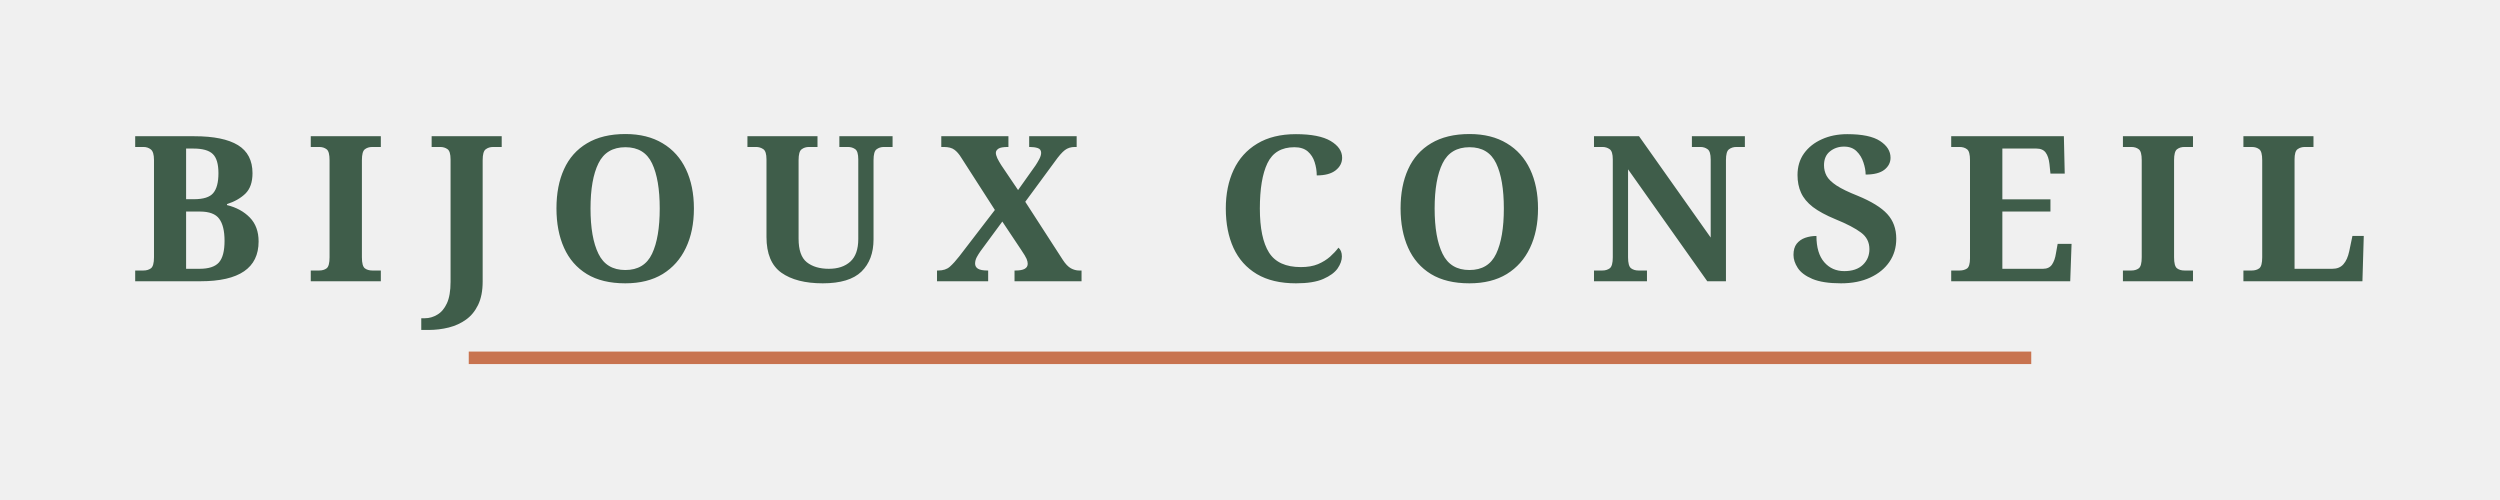
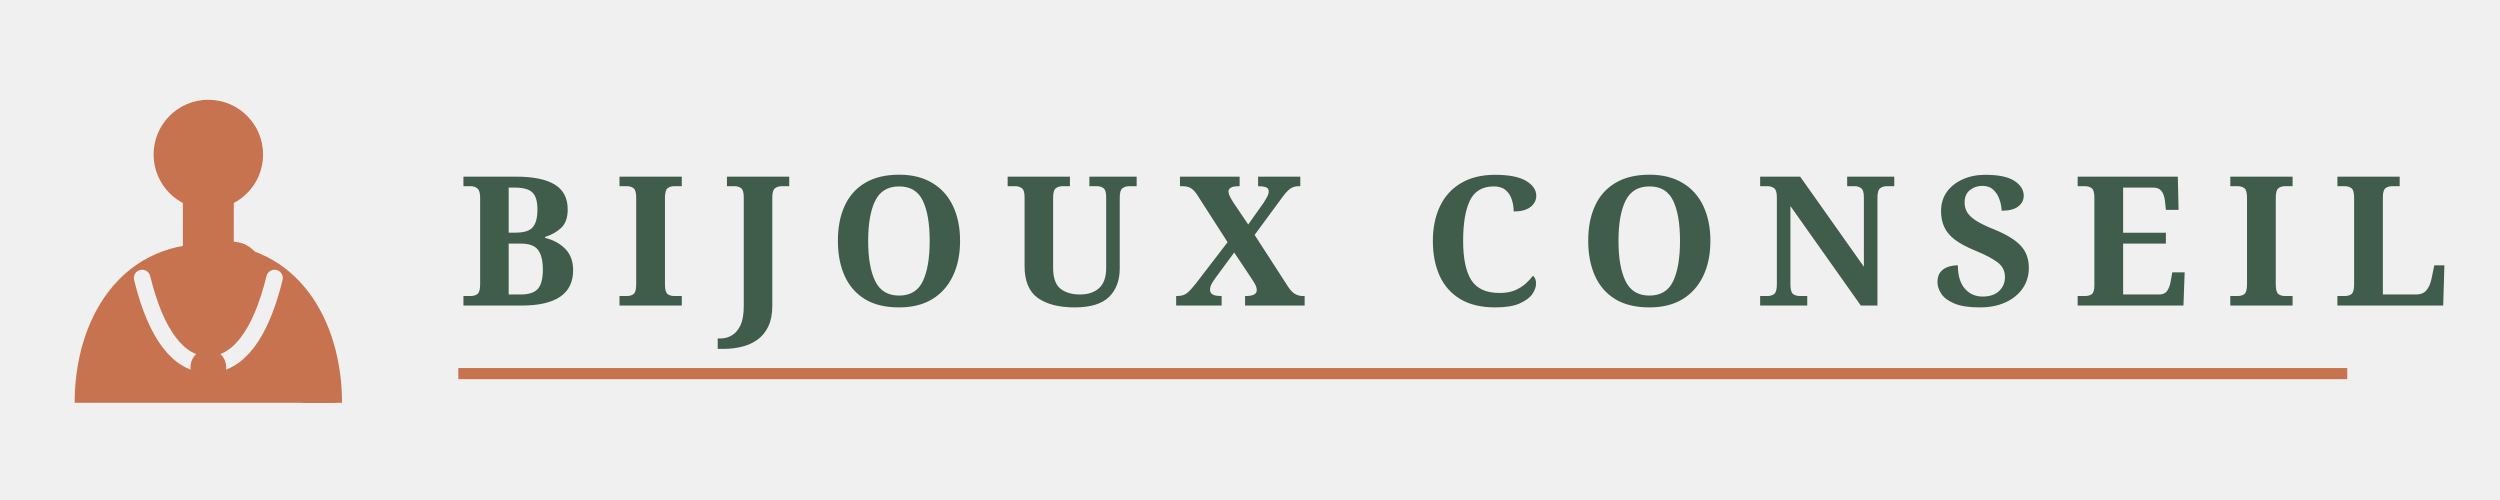
- <svg xmlns="http://www.w3.org/2000/svg" viewBox="0 0 320 64" width="320" height="64">
-   <text x="160" y="36" text-anchor="middle" font-family="Cormorant Garamond, Georgia, serif" font-size="26" font-weight="600" letter-spacing="5" fill="#3F5D4A">BIJOUX CONSEIL</text>
-   <rect x="60" y="45" width="200" height="1.6" fill="#C8734F" />
+ <svg xmlns="http://www.w3.org/2000/svg" viewBox="0 0 360 72" width="360" height="72">
+   <svg x="8" y="10" width="44" height="52" viewBox="0 0 48 56">
+     <mask id="bc-file-mask" maskUnits="userSpaceOnUse" x="0" y="0" width="48" height="56">
+       <rect width="48" height="56" fill="#000" />
+       <g fill="#fff">
+         <circle cx="24" cy="13" r="8.6" />
+         <path d="M20 19h8v10h-8z" />
+         <path d="M3 52c0-13 7-25 21-25s21 12 21 25z" />
+         <path d="M44 52 39.4 36.5c-.7-2.3-2.2-3.9-4.3-4.9l-6-2.9-2.5 4.9 5.4 2.7c1.3.7 2.1 1.7 2.5 3.1L38.8 52z" />
+         <circle cx="27.8" cy="31.4" r="4.7" />
+       </g>
+       <path d="M13.6 32.4C15.8 41.4 19.4 46 24 46s8.2-4.6 10.4-13.6" fill="none" stroke="#000" stroke-width="2.6" stroke-linecap="round" />
+       <circle cx="24" cy="46.4" r="2.8" fill="#fff" />
+     </mask>
+     <rect width="48" height="56" fill="#C8734F" mask="url(#bc-file-mask)" />
+   </svg>
+   <text x="66" y="44" font-family="Cormorant Garamond, Georgia, serif" font-size="26" font-weight="600" letter-spacing="5" fill="#3F5D4A">BIJOUX CONSEIL</text>
+   <rect x="66" y="53" width="272" height="1.6" fill="#C8734F" />
</svg>
